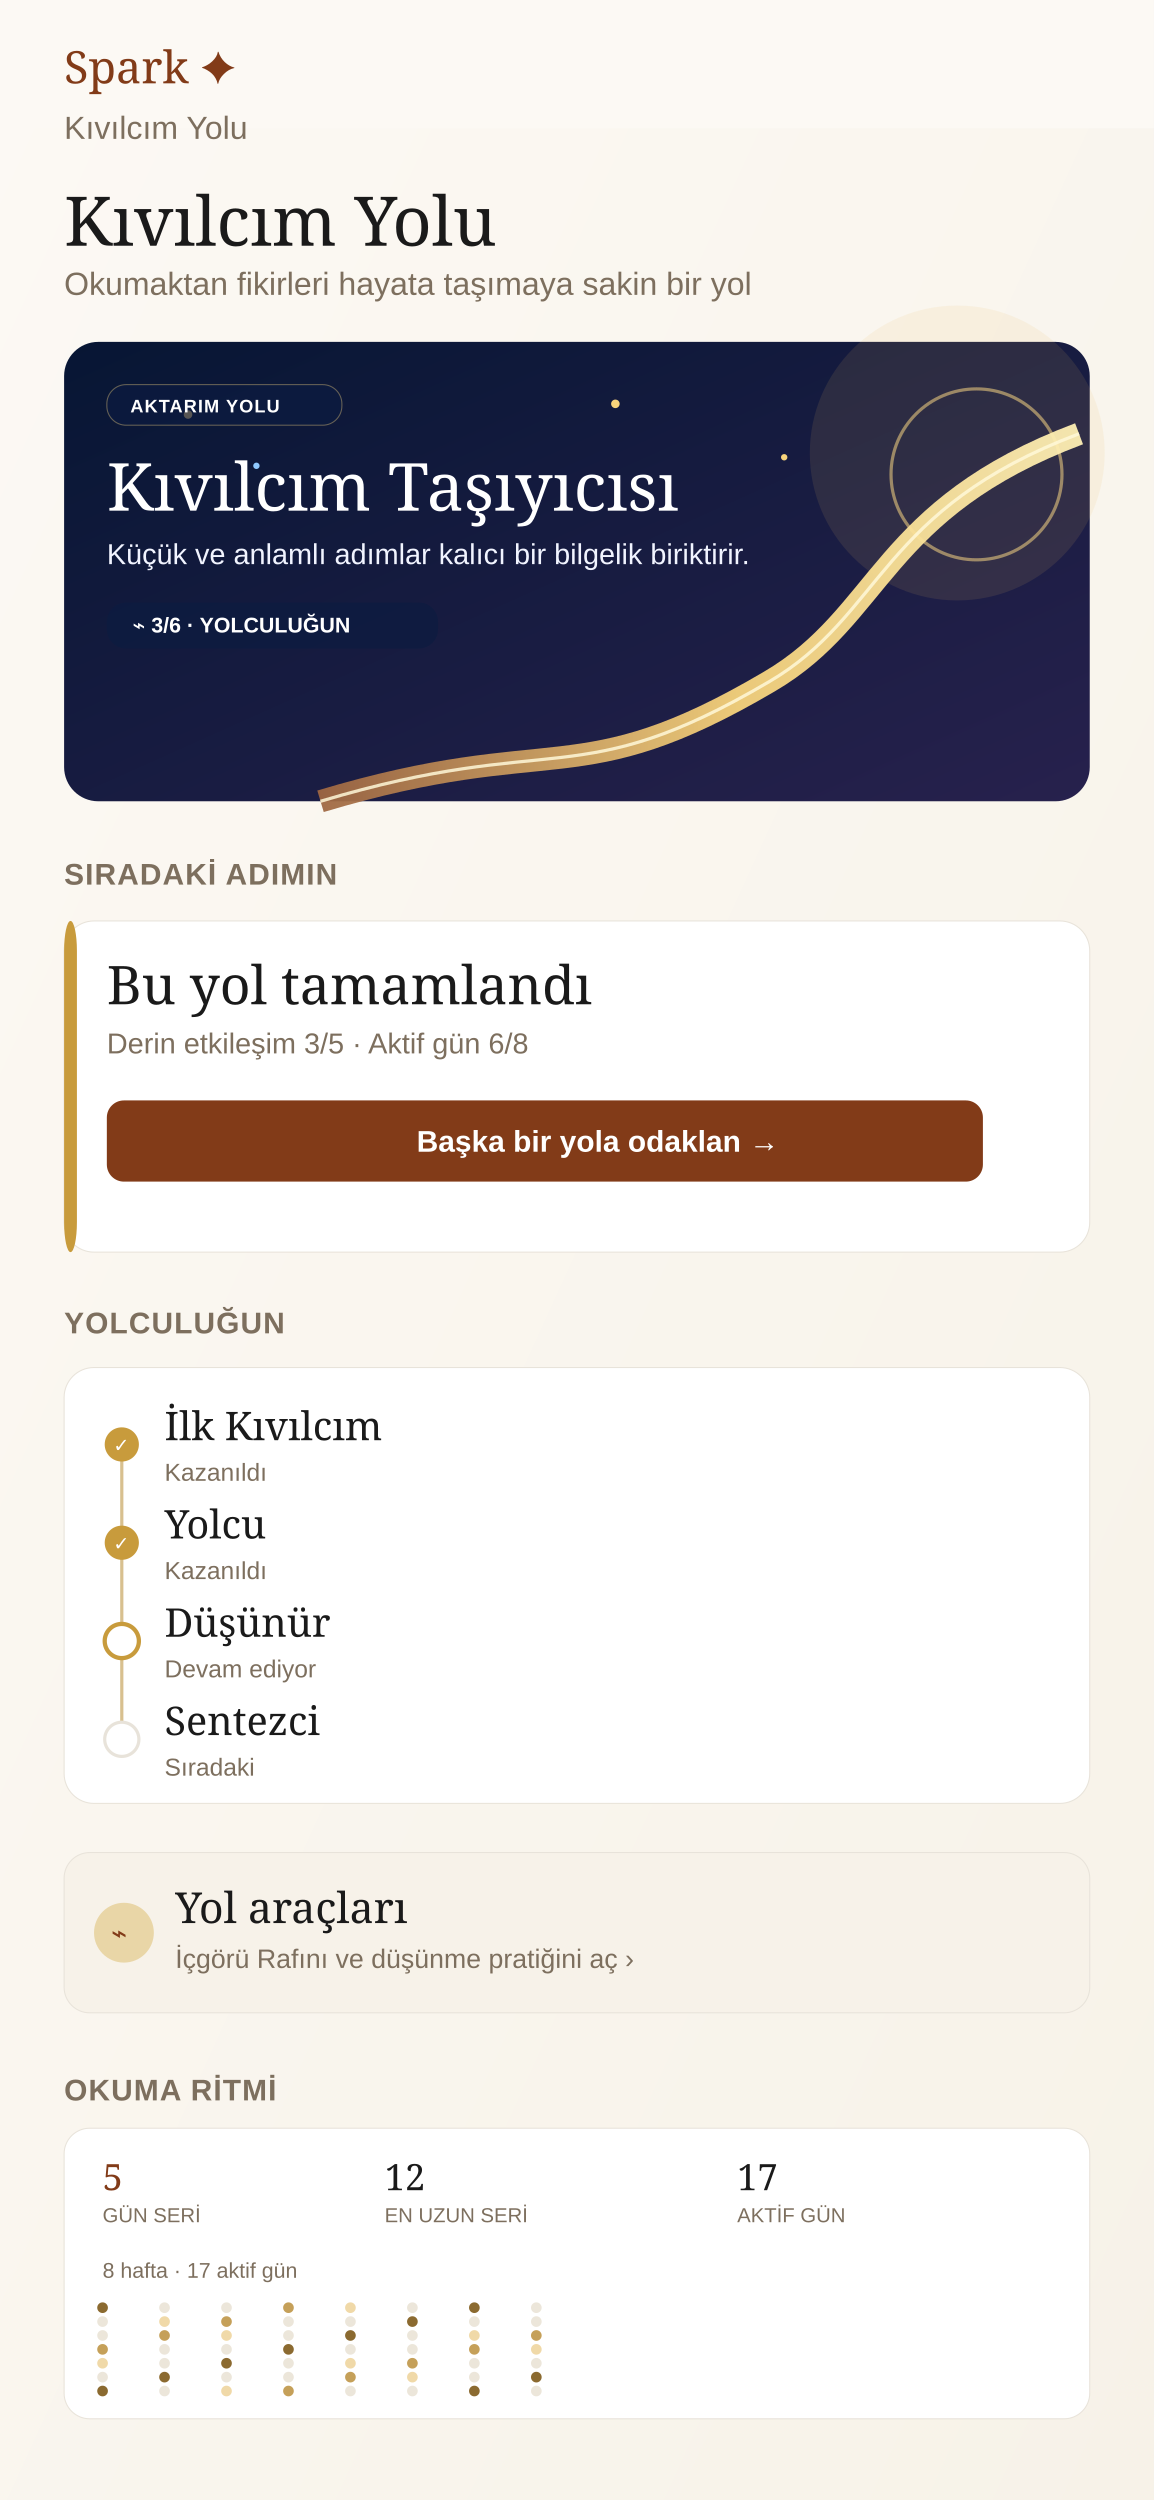
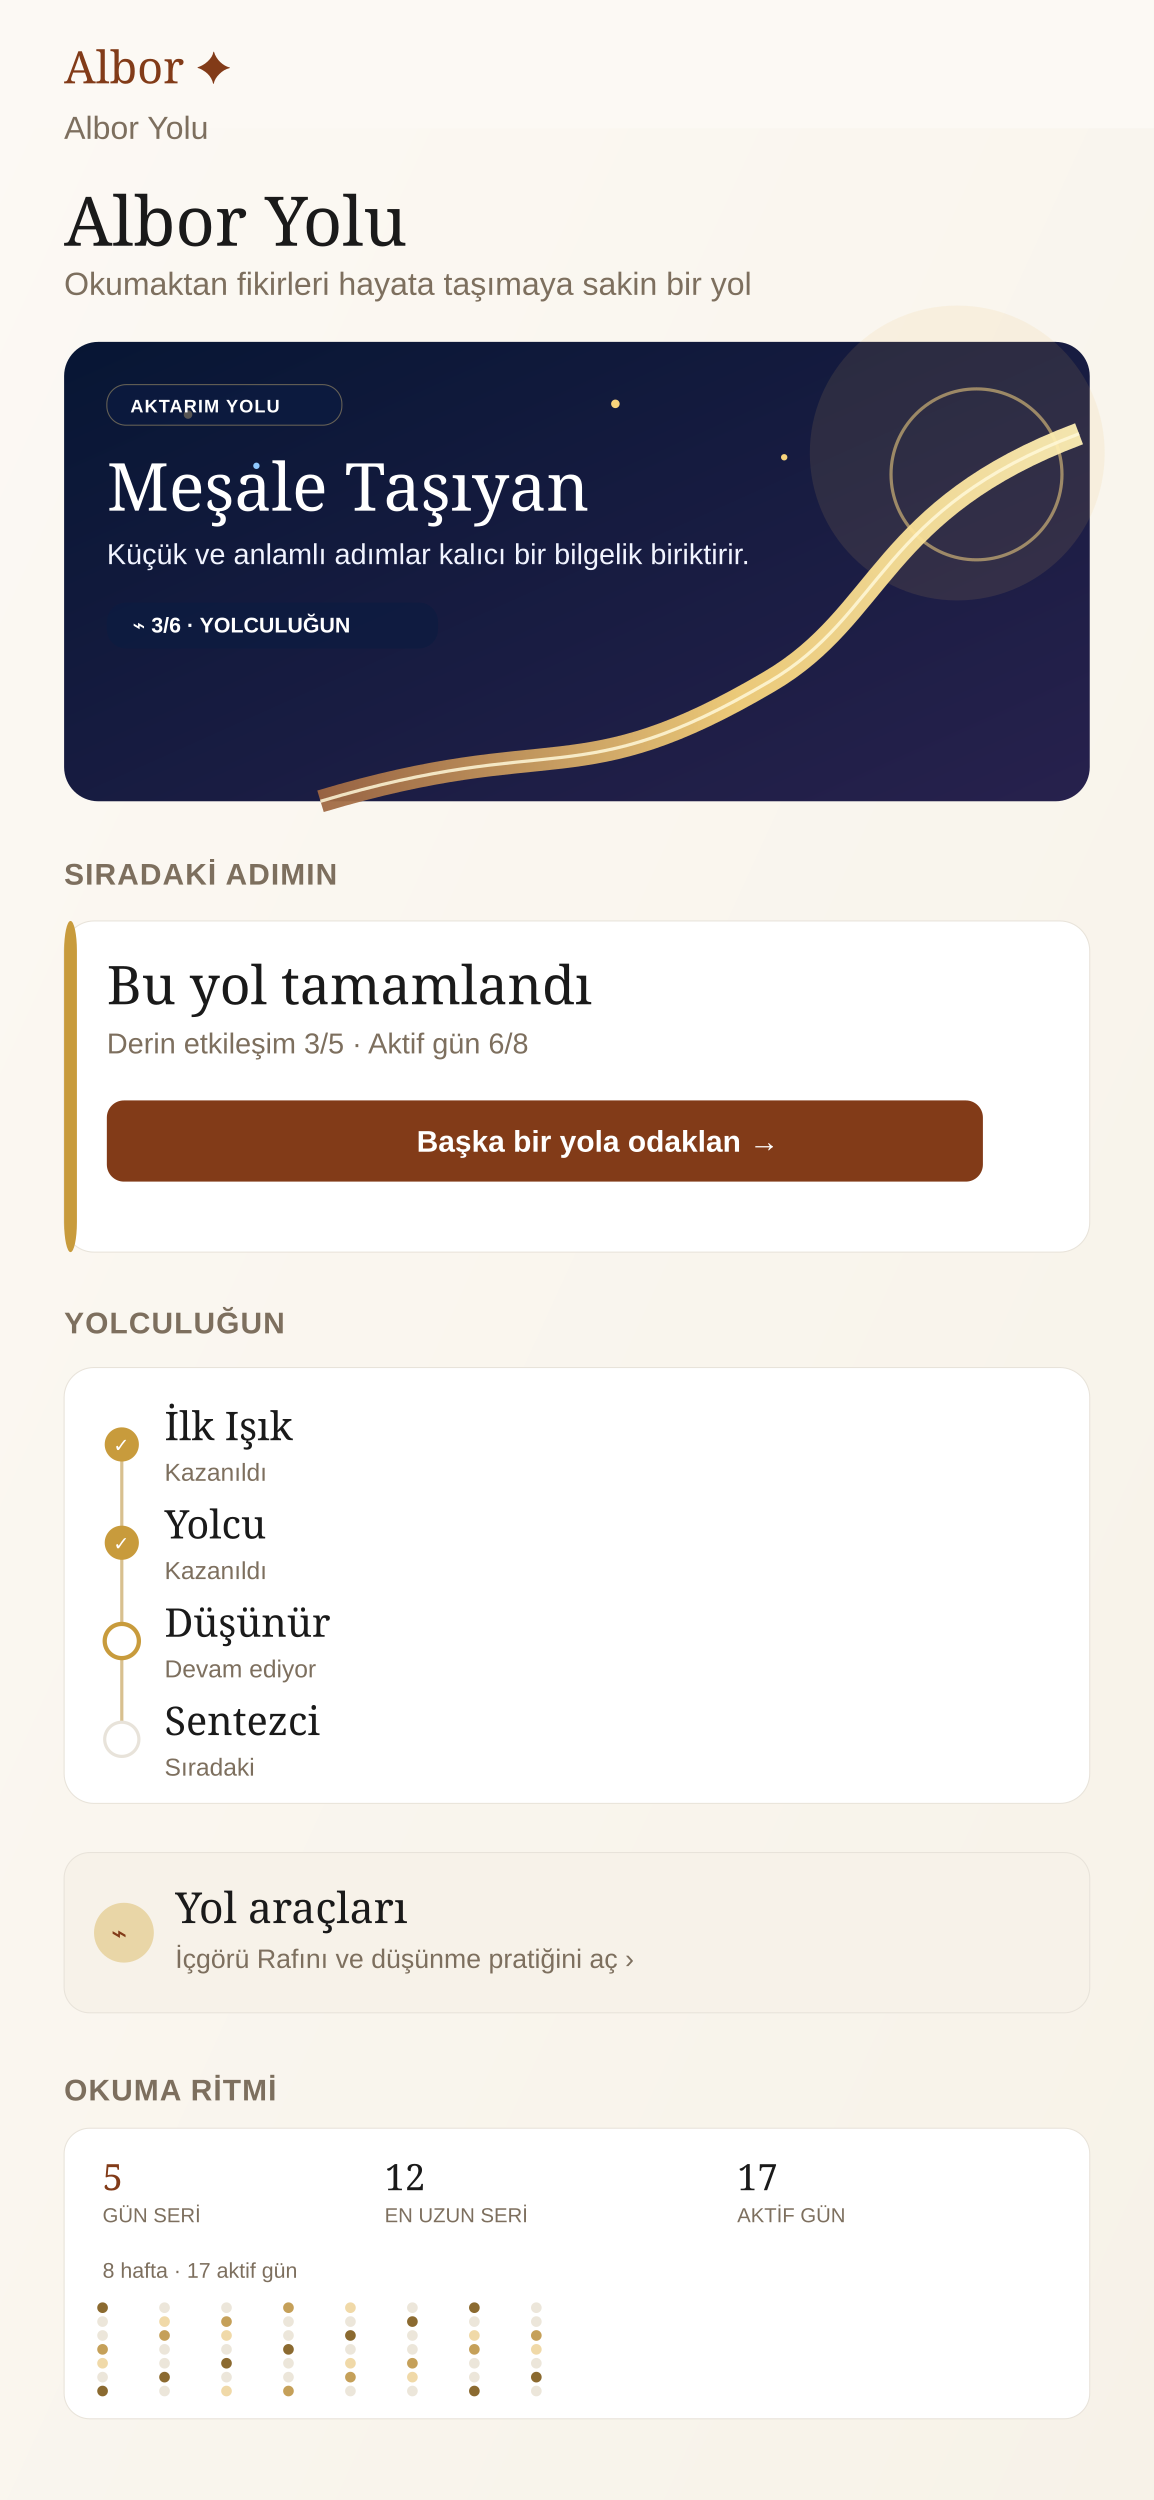
<svg xmlns="http://www.w3.org/2000/svg" width="1080" height="2340" viewBox="0 0 1080 2340">
  <defs>
    <linearGradient id="bg" x1="0" x2="1" y1="0" y2="1">
      <stop offset="0%" stop-color="#fcf9f4" />
      <stop offset="100%" stop-color="#f7f2e8" />
    </linearGradient>
    <linearGradient id="hero" x1="0" x2="1" y1="0" y2="1">
      <stop offset="0%" stop-color="#D8C08F" />
      <stop offset="100%" stop-color="#BE9347" />
    </linearGradient>
    <filter id="shadow" x="-20%" y="-20%" width="140%" height="140%">
      <feDropShadow dx="0" dy="8" stdDeviation="10" flood-opacity="0.12" flood-color="#6e5f4f" />
    </filter>
  </defs>
  <rect width="100%" height="100%" fill="url(#bg)" />
  <rect x="0" y="0" width="100%" height="120" fill="#fcf9f4" />
-   <text x="60" y="78" font-family="Georgia, serif" font-size="42" fill="#823b18">Spark ✦</text>
-   <text x="60" y="130" font-family="Arial, sans-serif" font-size="30" fill="#7D6F5E">Kıvılcım Yolu</text>
-   <text x="60" y="230" font-family="Georgia, serif" font-size="64" fill="#1A1A1A">Kıvılcım Yolu</text>
+   <text x="60" y="78" font-family="Georgia, serif" font-size="42" fill="#823b18">Albor ✦</text>
+   <text x="60" y="130" font-family="Arial, sans-serif" font-size="30" fill="#7D6F5E">Albor Yolu</text>
+   <text x="60" y="230" font-family="Georgia, serif" font-size="64" fill="#1A1A1A">Albor Yolu</text>
  <text x="60" y="276" font-family="Arial, sans-serif" font-size="30" fill="#7D6F5E">Okumaktan fikirleri hayata taşımaya sakin bir yol</text>
  <defs>
    <linearGradient id="journeyHero" x1="0" x2="1" y1="0" y2="1">
      <stop offset="0%" stop-color="#071634" />
      <stop offset="100%" stop-color="#27214d" />
    </linearGradient>
    <linearGradient id="journeyPath" x1="0" x2="1">
      <stop offset="0%" stop-color="#9E6642" />
      <stop offset="55%" stop-color="#F8D47C" />
      <stop offset="100%" stop-color="#FFF0B5" />
    </linearGradient>
  </defs>
  <rect x="60" y="320" rx="32" ry="32" width="960" height="430" fill="url(#journeyHero)" />
  <circle cx="896" cy="424" r="138" fill="#E8B85C" opacity="0.11" />
  <circle cx="914" cy="444" r="80" fill="none" stroke="#F9D783" stroke-width="3" opacity="0.54" />
  <path d="M300,750 C520,684 540,744 720,638 C826,576 824,476 1010,406" fill="none" stroke="url(#journeyPath)" stroke-width="21" opacity="0.94" />
  <path d="M300,750 C520,684 540,744 720,638 C826,576 824,476 1010,406" fill="none" stroke="#fff8d8" stroke-width="3" opacity="0.85" />
  <circle cx="176" cy="388" r="4" fill="#F8D47C" />
  <circle cx="240" cy="436" r="3" fill="#8FC8FF" />
  <circle cx="576" cy="378" r="4" fill="#F8D47C" />
  <circle cx="734" cy="428" r="3" fill="#F8D47C" />
  <rect x="100" y="360" rx="18" ry="18" width="220" height="38" fill="#0B1B40" opacity="0.68" stroke="#F9D783" stroke-opacity="0.56" />
  <text x="122" y="386" font-family="Arial, sans-serif" font-size="17" font-weight="700" letter-spacing="1" fill="#fff">AKTARIM YOLU</text>
-   <text x="100" y="478" font-family="Georgia, serif" font-size="62" fill="#fff">Kıvılcım Taşıyıcısı</text>
+   <text x="100" y="478" font-family="Georgia, serif" font-size="62" fill="#fff">Meşale Taşıyan</text>
  <text x="100" y="528" font-family="Arial, sans-serif" font-size="27" fill="#F1F4FF">Küçük ve anlamlı adımlar kalıcı bir bilgelik biriktirir.</text>
  <rect x="100" y="564" rx="18" ry="18" width="310" height="43" fill="#0B1B40" opacity="0.7" />
  <text x="124" y="592" font-family="Arial, sans-serif" font-size="20" font-weight="700" fill="#fff">⌁  3/6 · YOLCULUĞUN</text>
  <text x="60" y="828" font-family="Arial, sans-serif" font-size="28" font-weight="700" letter-spacing="1" fill="#7D6F5E">SIRADAKİ ADIMIN</text>
  <rect x="60" y="862" rx="28" ry="28" width="960" height="310" fill="#ffffff" stroke="#E8E3DA" />
  <rect x="60" y="862" rx="28" ry="28" width="12" height="310" fill="#C89B3C" />
  <text x="100" y="940" font-family="Georgia, serif" font-size="50" fill="#1A1A1A">Bu yol tamamlandı</text>
  <text x="100" y="986" font-family="Arial, sans-serif" font-size="27" fill="#7D6F5E">Derin etkileşim 3/5  ·  Aktif gün 6/8</text>
  <rect x="100" y="1030" rx="16" ry="16" width="820" height="76" fill="#823b18" />
  <text x="390" y="1078" font-family="Arial, sans-serif" font-size="28" font-weight="700" fill="#fff">Başka bir yola odaklan  →</text>
  <text x="60" y="1248" font-family="Arial, sans-serif" font-size="28" font-weight="700" letter-spacing="1" fill="#7D6F5E">YOLCULUĞUN</text>
  <rect x="60" y="1280" rx="28" ry="28" width="960" height="408" fill="#ffffff" stroke="#E8E3DA" />
  <line x1="114" y1="1354" x2="114" y2="1622" stroke="#D8C08F" stroke-width="3" />
  <circle cx="114" cy="1352" r="16" fill="#C89B3C" />
  <text x="106" y="1359" font-family="Arial" font-size="18" fill="#fff">✓</text>
-   <text x="154" y="1348" font-family="Georgia, serif" font-size="37" fill="#1A1A1A">İlk Kıvılcım</text>
+   <text x="154" y="1348" font-family="Georgia, serif" font-size="37" fill="#1A1A1A">İlk Işık</text>
  <text x="154" y="1386" font-family="Arial" font-size="23" fill="#7D6F5E">Kazanıldı</text>
  <circle cx="114" cy="1444" r="16" fill="#C89B3C" />
  <text x="106" y="1451" font-family="Arial" font-size="18" fill="#fff">✓</text>
  <text x="154" y="1440" font-family="Georgia, serif" font-size="37" fill="#1A1A1A">Yolcu</text>
  <text x="154" y="1478" font-family="Arial" font-size="23" fill="#7D6F5E">Kazanıldı</text>
  <circle cx="114" cy="1536" r="16" fill="#fff" stroke="#C89B3C" stroke-width="4" />
  <text x="154" y="1532" font-family="Georgia, serif" font-size="37" fill="#1A1A1A">Düşünür</text>
  <text x="154" y="1570" font-family="Arial" font-size="23" fill="#7D6F5E">Devam ediyor</text>
  <circle cx="114" cy="1628" r="16" fill="#fff" stroke="#E8E3DA" stroke-width="3" />
  <text x="154" y="1624" font-family="Georgia, serif" font-size="37" fill="#1A1A1A">Sentezci</text>
  <text x="154" y="1662" font-family="Arial" font-size="23" fill="#7D6F5E">Sıradaki</text>
  <rect x="60" y="1734" rx="24" ry="24" width="960" height="150" fill="#F7F2E9" stroke="#E8E3DA" />
  <circle cx="116" cy="1809" r="28" fill="#E9D6A7" />
  <text x="104" y="1818" font-family="Arial" font-size="25" fill="#823b18">⌁</text>
  <text x="164" y="1800" font-family="Georgia, serif" font-size="40" fill="#1A1A1A">Yol araçları</text>
  <text x="164" y="1842" font-family="Arial, sans-serif" font-size="25" fill="#7D6F5E">İçgörü Rafını ve düşünme pratiğini aç  ›</text>
  <text x="60" y="1966" font-family="Arial, sans-serif" font-size="28" font-weight="700" letter-spacing="1" fill="#7D6F5E">OKUMA RİTMİ</text>
  <rect x="60" y="1992" rx="24" ry="24" width="960" height="272" fill="#ffffff" stroke="#E8E3DA" />
  <text x="96" y="2050" font-family="Georgia, serif" font-size="34" fill="#823b18">5</text>
  <text x="96" y="2080" font-family="Arial" font-size="19" fill="#7D6F5E">GÜN SERİ</text>
  <text x="360" y="2050" font-family="Georgia, serif" font-size="34" fill="#1A1A1A">12</text>
  <text x="360" y="2080" font-family="Arial" font-size="19" fill="#7D6F5E">EN UZUN SERİ</text>
  <text x="690" y="2050" font-family="Georgia, serif" font-size="34" fill="#1A1A1A">17</text>
  <text x="690" y="2080" font-family="Arial" font-size="19" fill="#7D6F5E">AKTİF GÜN</text>
  <text x="96" y="2132" font-family="Arial" font-size="20" fill="#7D6F5E">8 hafta · 17 aktif gün</text>
  <g>
    <circle cx="96" cy="2160" r="5" fill="#8B6A30" />
    <circle cx="96" cy="2173" r="5" fill="#ECE6DA" />
    <circle cx="96" cy="2186" r="5" fill="#ECE6DA" />
    <circle cx="96" cy="2199" r="5" fill="#C5A059" />
    <circle cx="96" cy="2212" r="5" fill="#F0D9A8" />
    <circle cx="96" cy="2225" r="5" fill="#ECE6DA" />
    <circle cx="96" cy="2238" r="5" fill="#8B6A30" />
    <circle cx="154" cy="2160" r="5" fill="#ECE6DA" />
    <circle cx="154" cy="2173" r="5" fill="#F0D9A8" />
    <circle cx="154" cy="2186" r="5" fill="#C5A059" />
    <circle cx="154" cy="2199" r="5" fill="#ECE6DA" />
    <circle cx="154" cy="2212" r="5" fill="#ECE6DA" />
    <circle cx="154" cy="2225" r="5" fill="#8B6A30" />
    <circle cx="154" cy="2238" r="5" fill="#ECE6DA" />
    <circle cx="212" cy="2160" r="5" fill="#ECE6DA" />
    <circle cx="212" cy="2173" r="5" fill="#C5A059" />
    <circle cx="212" cy="2186" r="5" fill="#F0D9A8" />
    <circle cx="212" cy="2199" r="5" fill="#ECE6DA" />
    <circle cx="212" cy="2212" r="5" fill="#8B6A30" />
    <circle cx="212" cy="2225" r="5" fill="#ECE6DA" />
    <circle cx="212" cy="2238" r="5" fill="#F0D9A8" />
    <circle cx="270" cy="2160" r="5" fill="#C5A059" />
    <circle cx="270" cy="2173" r="5" fill="#ECE6DA" />
    <circle cx="270" cy="2186" r="5" fill="#ECE6DA" />
    <circle cx="270" cy="2199" r="5" fill="#8B6A30" />
    <circle cx="270" cy="2212" r="5" fill="#ECE6DA" />
    <circle cx="270" cy="2225" r="5" fill="#ECE6DA" />
    <circle cx="270" cy="2238" r="5" fill="#C5A059" />
    <circle cx="328" cy="2160" r="5" fill="#F0D9A8" />
    <circle cx="328" cy="2173" r="5" fill="#ECE6DA" />
    <circle cx="328" cy="2186" r="5" fill="#8B6A30" />
    <circle cx="328" cy="2199" r="5" fill="#ECE6DA" />
    <circle cx="328" cy="2212" r="5" fill="#F0D9A8" />
    <circle cx="328" cy="2225" r="5" fill="#C5A059" />
    <circle cx="328" cy="2238" r="5" fill="#ECE6DA" />
    <circle cx="386" cy="2160" r="5" fill="#ECE6DA" />
    <circle cx="386" cy="2173" r="5" fill="#8B6A30" />
    <circle cx="386" cy="2186" r="5" fill="#ECE6DA" />
    <circle cx="386" cy="2199" r="5" fill="#ECE6DA" />
    <circle cx="386" cy="2212" r="5" fill="#C5A059" />
    <circle cx="386" cy="2225" r="5" fill="#F0D9A8" />
    <circle cx="386" cy="2238" r="5" fill="#ECE6DA" />
    <circle cx="444" cy="2160" r="5" fill="#8B6A30" />
    <circle cx="444" cy="2173" r="5" fill="#ECE6DA" />
    <circle cx="444" cy="2186" r="5" fill="#F0D9A8" />
    <circle cx="444" cy="2199" r="5" fill="#C5A059" />
    <circle cx="444" cy="2212" r="5" fill="#ECE6DA" />
    <circle cx="444" cy="2225" r="5" fill="#ECE6DA" />
    <circle cx="444" cy="2238" r="5" fill="#8B6A30" />
    <circle cx="502" cy="2160" r="5" fill="#ECE6DA" />
    <circle cx="502" cy="2173" r="5" fill="#ECE6DA" />
    <circle cx="502" cy="2186" r="5" fill="#C5A059" />
    <circle cx="502" cy="2199" r="5" fill="#F0D9A8" />
    <circle cx="502" cy="2212" r="5" fill="#ECE6DA" />
    <circle cx="502" cy="2225" r="5" fill="#8B6A30" />
    <circle cx="502" cy="2238" r="5" fill="#ECE6DA" />
  </g>
</svg>
